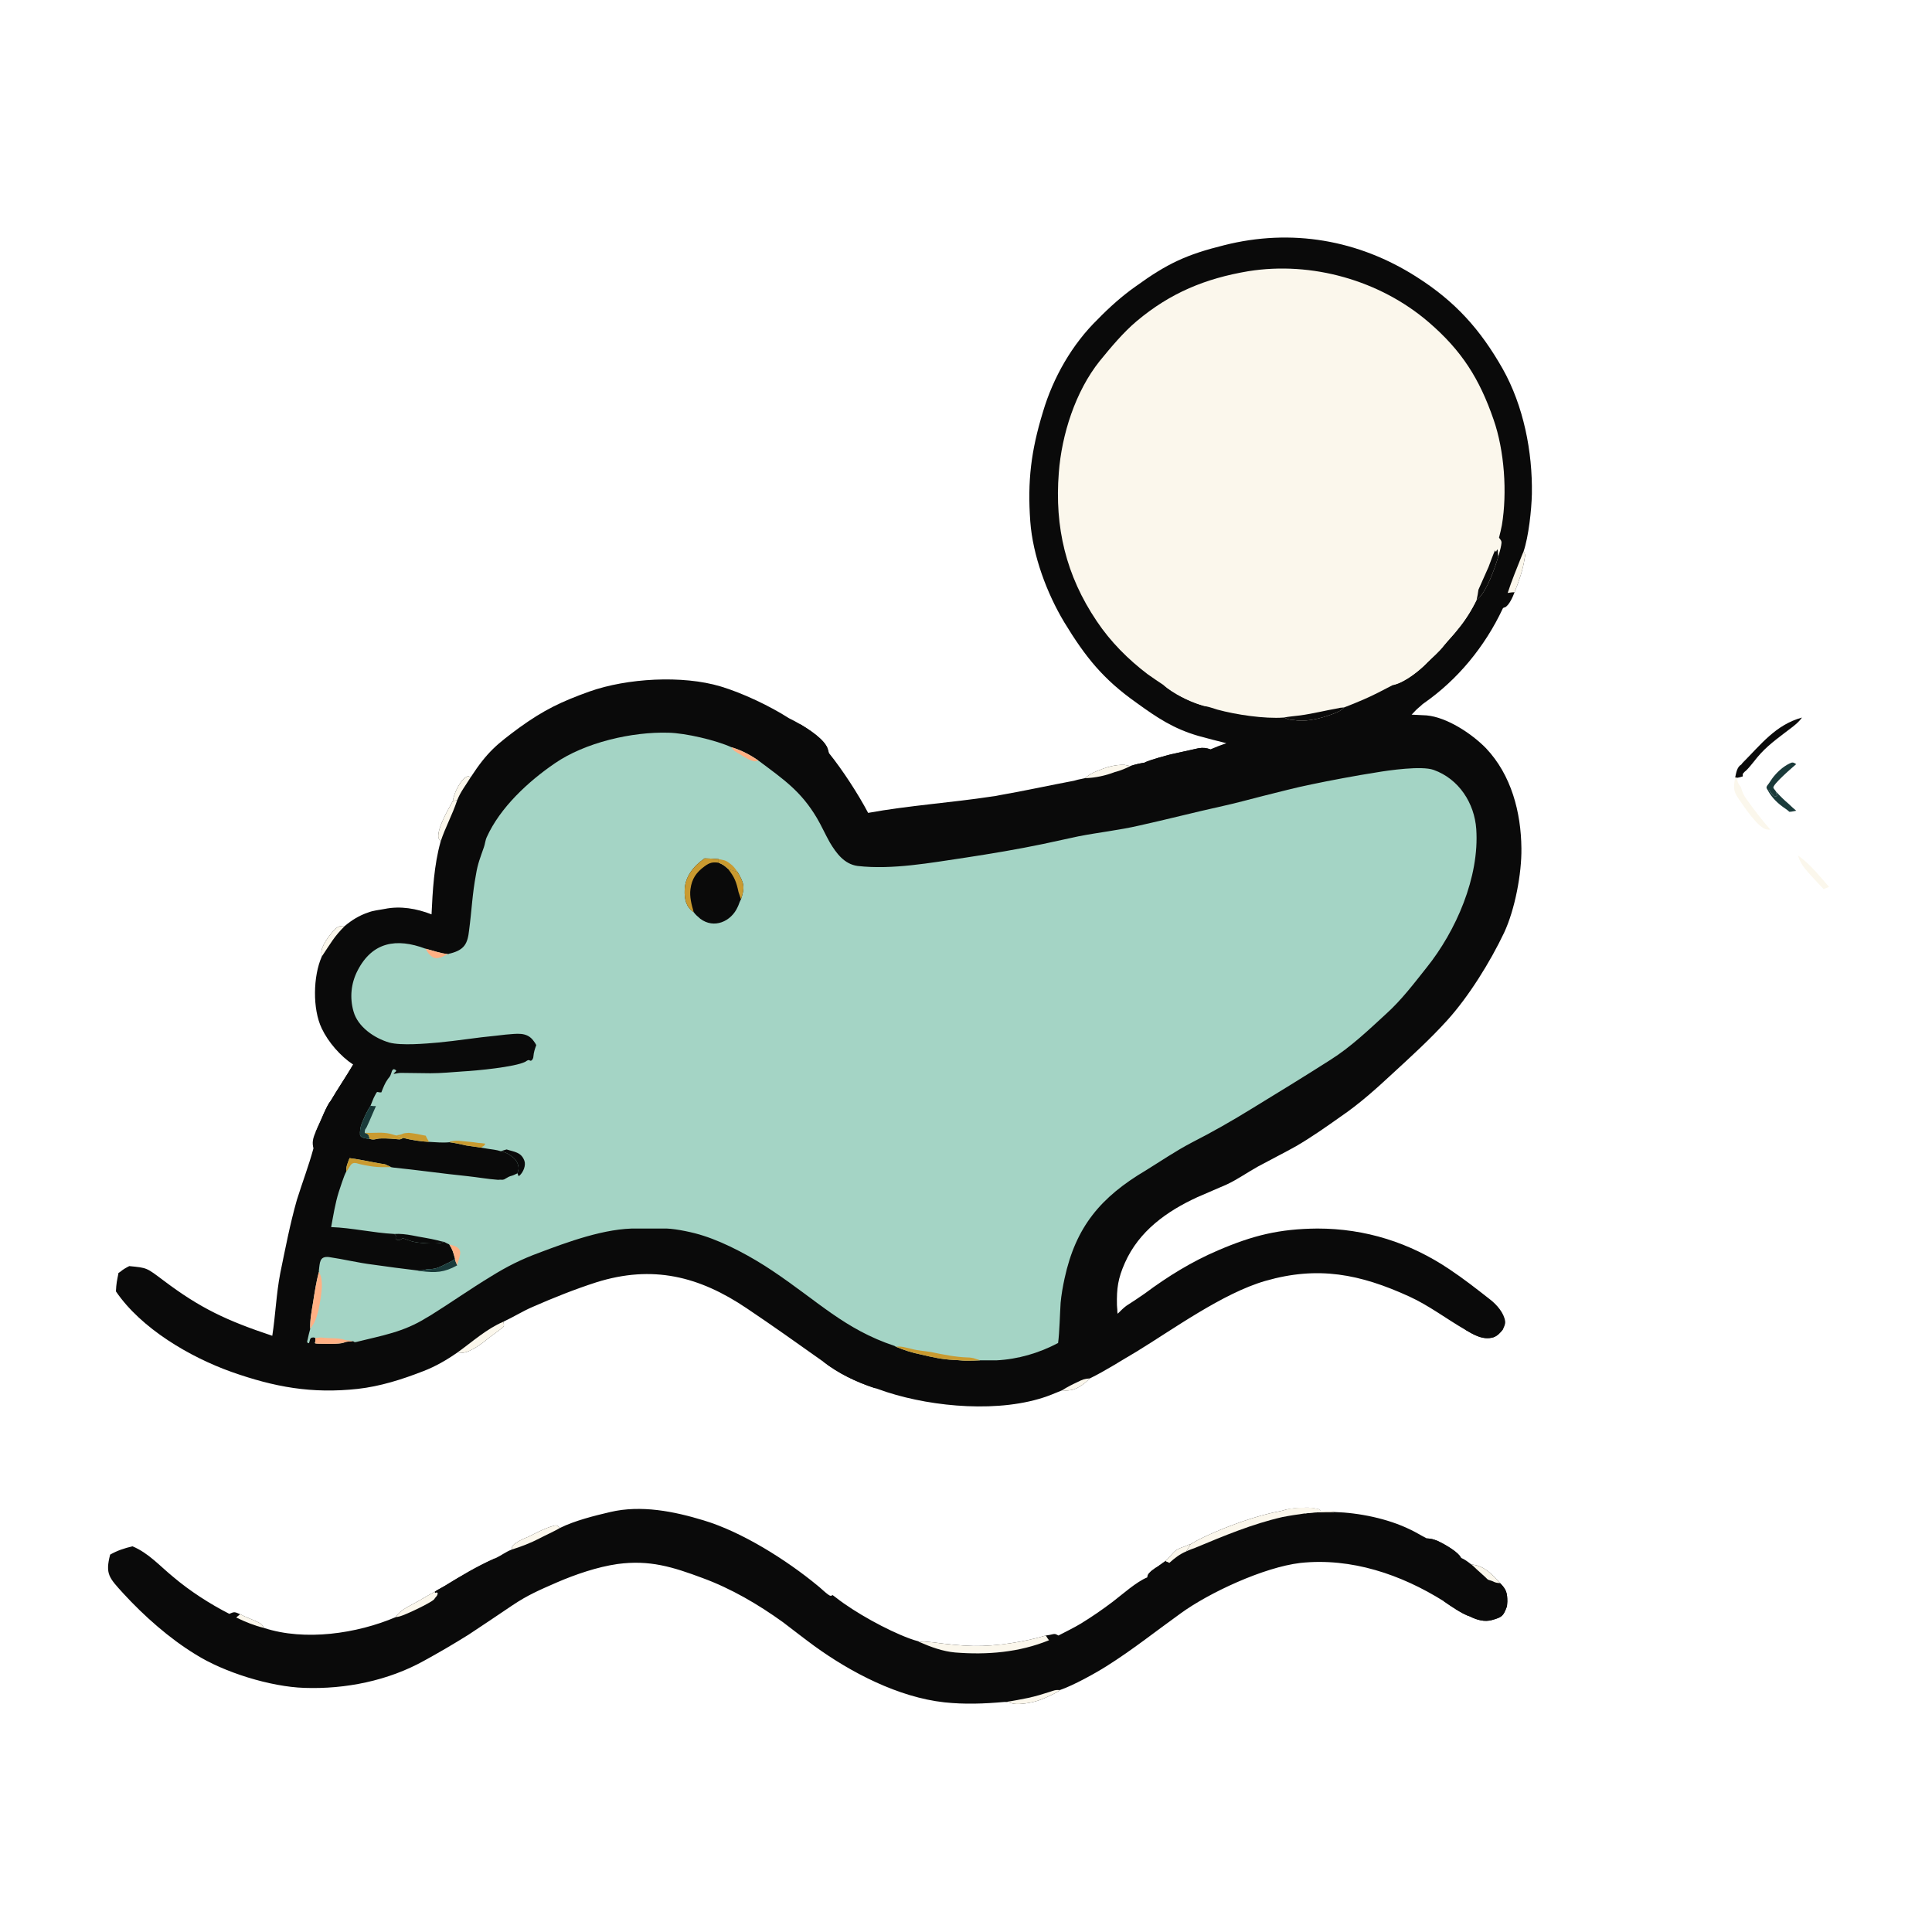
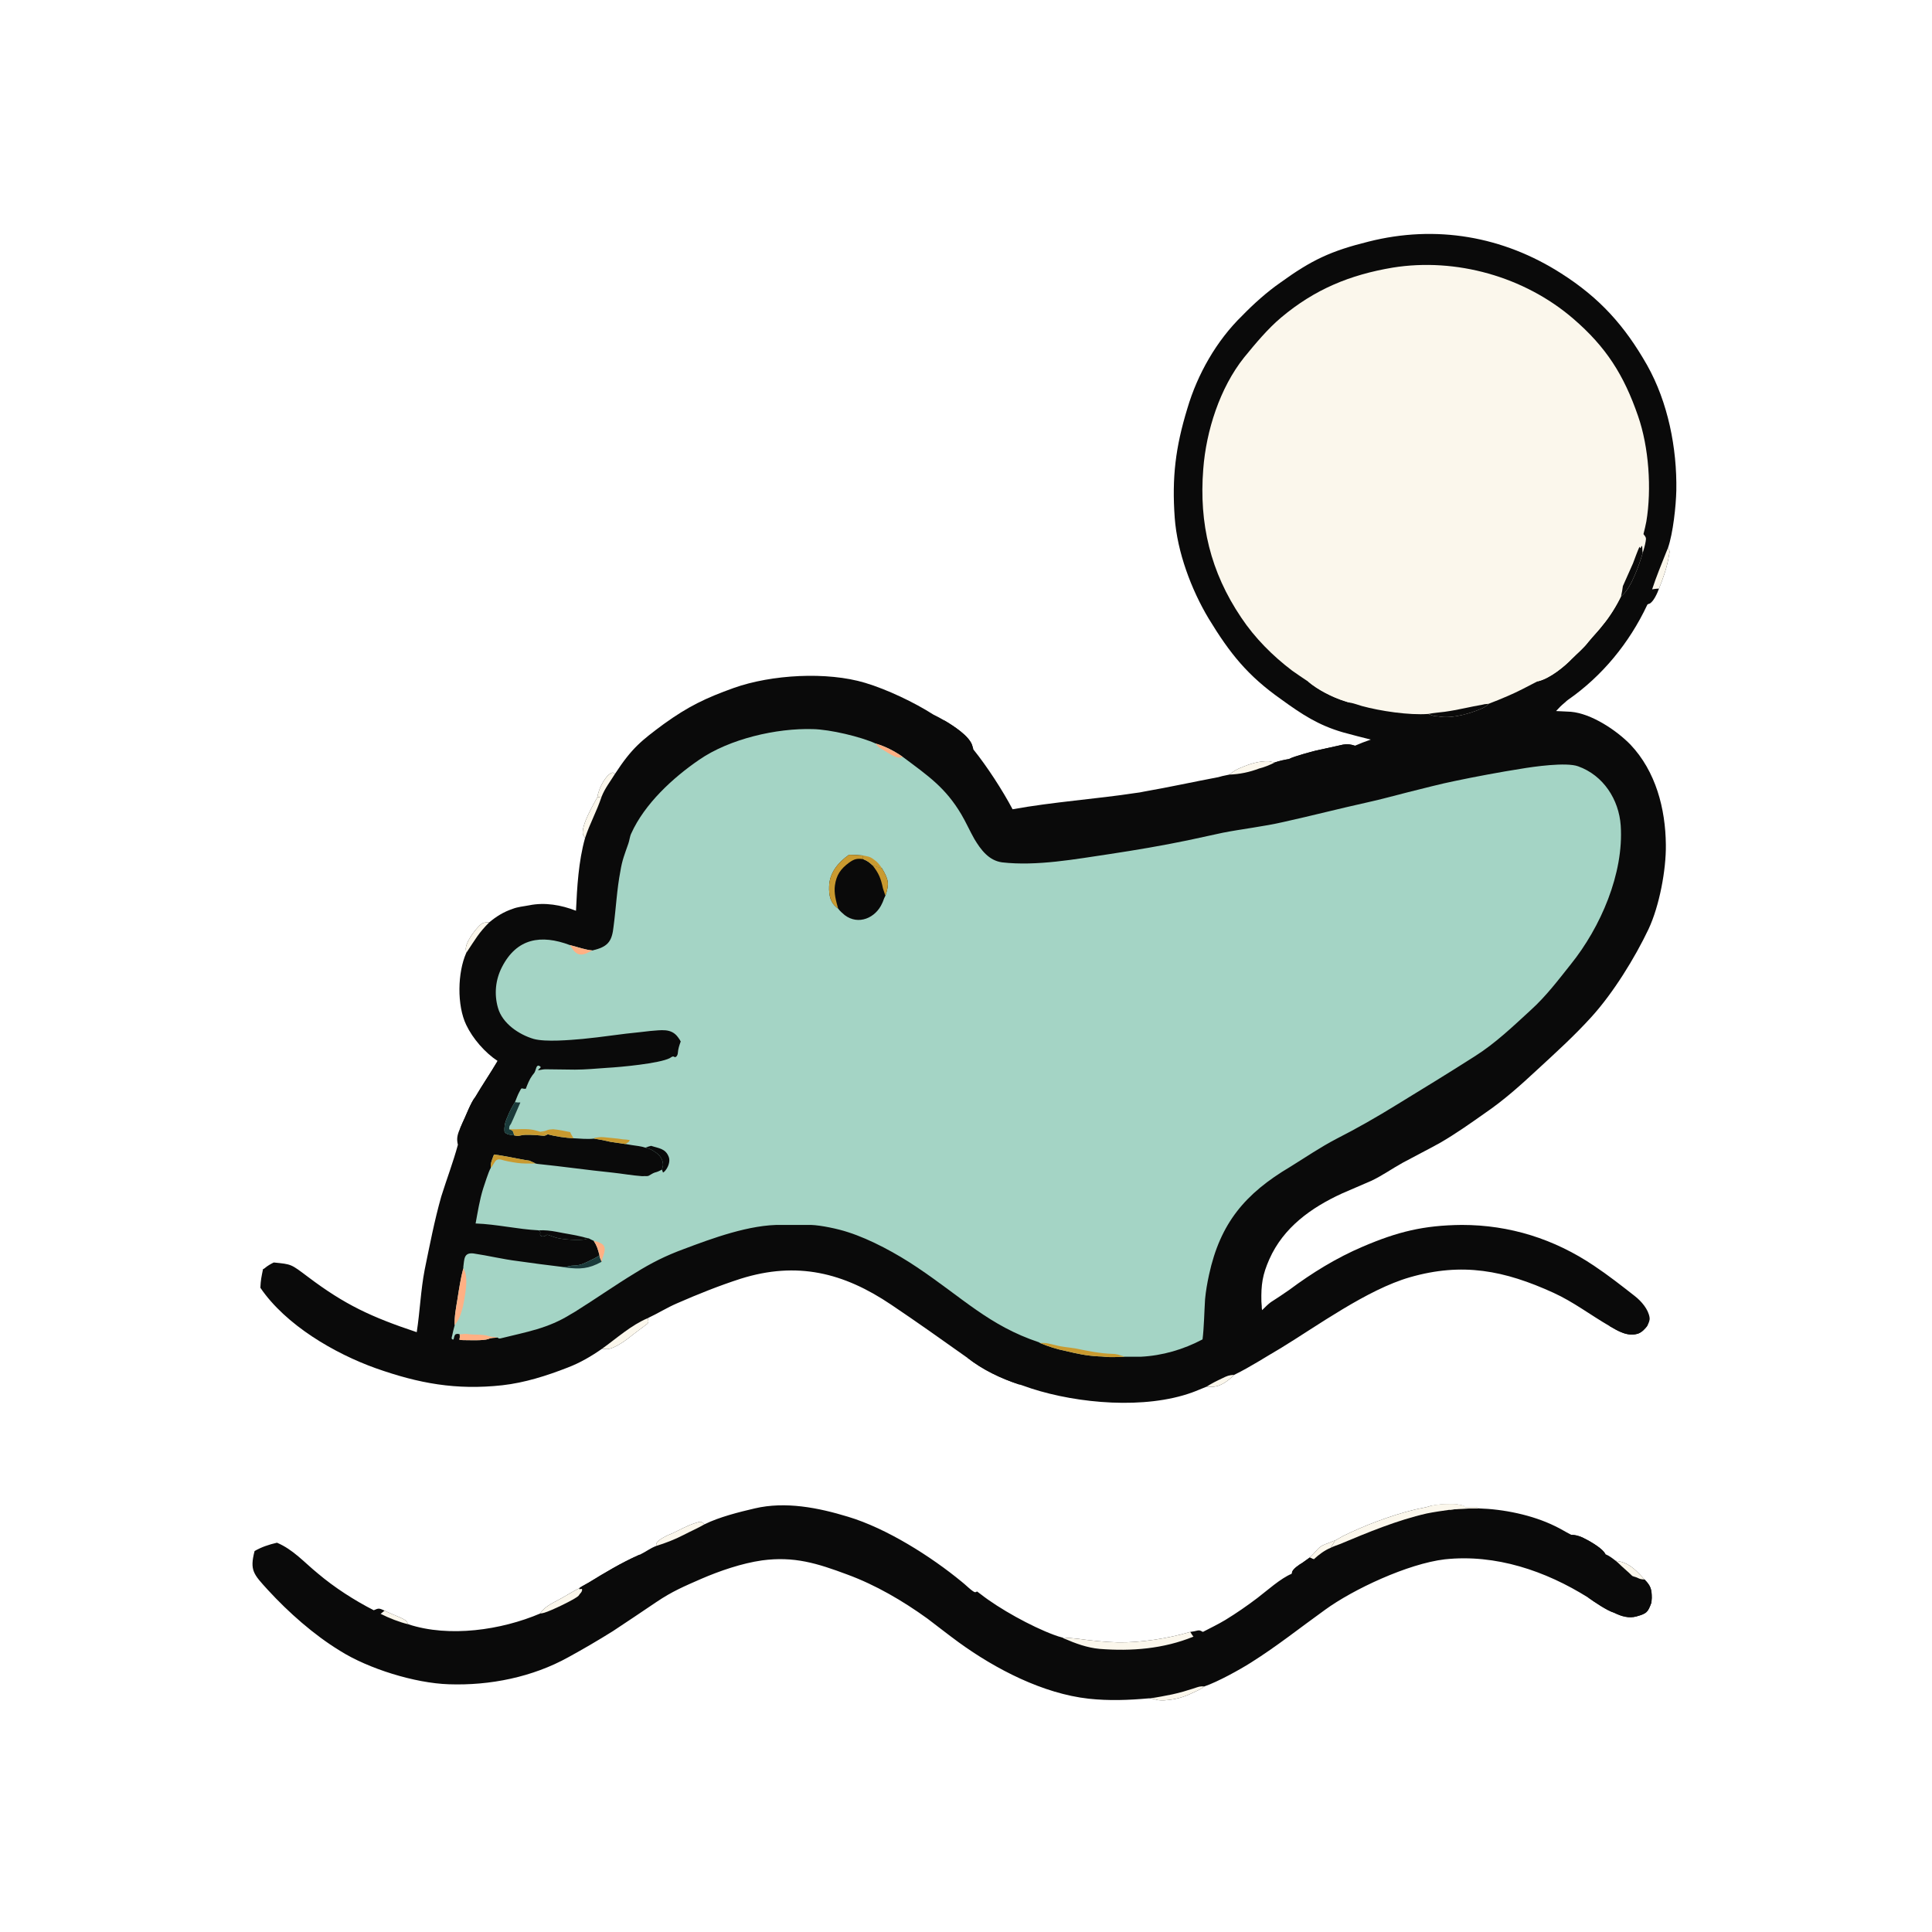
- <svg xmlns="http://www.w3.org/2000/svg" viewBox="5 226 535 535">
-   <path fill="#0a0a0a" d="M487.2 437.7C487.2 437.7 487.5 437.3 487.5 437.3C492.6 432.2 496.7 426.7 504 424.7C503.3 425.7 502.5 426.4 501.5 427.2C498.4 429.6 495.2 431.8 492.6 434.6C491.2 436.1 490 437.9 488.6 439.3C488.2 439.6 487.9 439.9 487.6 440.3C487.6 440.5 487.6 440.7 487.6 441C487 441.2 486.5 441.3 486 441.4C485.8 441.4 485.7 441.3 485.5 441.3C485.8 439.9 486 438.4 487.2 437.7Z" />
-   <path fill="#fbf7ec" d="M485.5 441.3C485.7 441.3 485.8 441.4 486 441.4C486.2 442.8 486.2 442.8 487.1 444C487.5 445.5 487.8 446.1 488.7 447.4C490.8 450.3 492.9 453.1 495.3 455.8C495 455.7 494.7 455.8 494.4 455.7C492 455.6 487.8 449.1 487 448C485 445.2 484.9 444.5 485.5 441.3Z" />
-   <path fill="#fbf7ec" d="M502.9 462.9C504.3 463.9 505.3 464.8 506.5 466C508.3 467.8 509.8 469.7 511.5 471.6C511 471.8 510.5 472 510 472.2C510 472.2 509.7 471.9 509.7 471.9C508.5 470.6 504.5 466.5 503.9 465.2C503.3 464.1 503.2 464 502.9 462.9Z" />
-   <path fill="#1a3a3a" d="M494.5 444.8C494.2 444.3 494 444.1 494.4 443.5C494.9 442.9 495.3 442.2 495.8 441.5C497 439.9 498.7 438.3 500.6 437.4C501.4 437 501.6 437.1 502.4 437.6C501.6 438.3 495.6 443.4 496.1 444.2C496.3 444.6 496.6 444.8 496.8 445.2C496.8 445.9 496.9 445.6 497.1 446.2C497.3 446.6 496.3 446.5 496.2 446.4C496.1 446.3 495.6 445.7 495.4 445.5C495 445 495.1 444.5 494.5 444.8Z" />
-   <path fill="#1a3a3a" d="M494.5 444.8C495.1 444.5 495 445 495.4 445.5C495.6 445.7 496.1 446.3 496.2 446.4C496.3 446.5 497.3 446.6 497.1 446.2C496.9 445.6 496.8 445.9 496.8 445.2C498 446.5 499 447.5 500.3 448.6C501 449.3 501.7 449.9 502.4 450.5C501.8 450.6 501.2 450.8 500.5 450.8C500.2 450.5 499.9 450.3 499.5 450C497.4 448.6 495.7 447 494.5 444.8Z" />
+ <svg xmlns="http://www.w3.org/2000/svg" viewBox="-35 227 535 535">
  <path fill="#0a0a0a" d="M344.6 431.8C342.1 431.2 339.5 430.5 336.9 429.8C330 427.8 325.5 424.8 319.7 420.6C310.5 414.1 305.6 408 299.7 398.3C294.9 390.3 291 379.9 290.3 370.4C289.5 359.2 290.5 350.9 293.8 340.1C296.6 330.6 301.9 321.3 309 314.4C312.1 311.2 315.9 307.8 319.5 305.3C328.2 299 333.5 296.5 344 293.9C362.6 289.2 381.2 292.4 397.3 302.7C408 309.5 414.9 317.2 421.1 328.1C426.9 338.4 429.4 351.1 429.2 362.8C429.1 367.2 428.3 374.6 426.9 378.7C427.4 379.5 427.4 379.7 427.2 380.6C426.7 383.9 425.6 387 424.4 390C424 391.1 422.9 393.7 421.7 394.2C421.5 394.2 421.4 394.3 421.2 394.4C421.2 394.4 421.1 394.6 421.1 394.6C416.2 405 408.7 414.2 399.2 420.8C398.9 421 398.7 421.2 398.5 421.4C397.2 422.5 397 422.7 395.9 423.9C397.3 424 398.7 424 400 424.1C405.7 424.6 412.6 429.2 416.5 433.2C423.5 440.6 426.2 450.9 426.3 460.9C426.4 467.9 424.5 477.9 421.5 484.3C417.7 492.3 411.7 502 405.7 508.6C401 513.8 395.7 518.6 390.6 523.3C386.2 527.4 381.4 531.7 376.4 535.1C372.3 538 368.2 540.9 363.9 543.4C360.5 545.3 356.9 547.1 353.4 549C350.5 550.6 347.7 552.6 344.7 554C342 555.2 339.3 556.3 336.6 557.5C328.1 561.4 320.4 566.9 316.5 575.7C314.6 580 314.2 582.7 314.3 587.4C314.3 587.9 314.4 588.3 314.4 588.7C314.4 589.1 314.4 589.4 314.5 589.8C314.5 589.8 314.7 589.6 314.7 589.6C315.4 588.9 316.1 588.2 316.9 587.6C318.6 586.5 320.3 585.4 322 584.2C328.3 579.5 335.1 575.3 342.4 572.2C352 568.1 359.2 566.3 369.8 566.2C383.1 566.2 395.4 570.1 406.4 577.5C410.3 580.1 414 583 417.7 585.9C419.5 587.3 421.5 589.6 421.8 591.9C421.9 592.7 421.5 593.4 421.2 594.1C420.5 595 419.7 595.9 418.6 596.3C415.7 597.2 413.1 595.6 410.7 594.2C405.5 591.2 400.7 587.5 395.2 585C381.6 578.8 370 576.5 355.4 580.7C343.6 584.1 329.7 594.2 319.7 600.3C315.4 602.8 311.3 605.5 306.8 607.7C305.5 609 304 610.2 302.2 610.8C300.9 611.1 300.3 611.1 299.1 611C297.8 611.5 296.5 612.1 295.1 612.6C282.1 617.3 263.6 615.7 250.6 611.5C249.6 611.2 248.7 610.8 247.7 610.5C247.7 610.5 247.3 610.4 247.3 610.4C242.1 608.7 237.1 606.3 232.9 603C232.9 603 232.6 602.8 232.6 602.8C225.7 597.9 218.8 593 211.8 588.3C198.6 579.4 185.7 576.2 170.1 581.1C164.2 583 158.2 585.4 152.5 587.9C149.7 589.1 147.2 590.7 144.4 592C144.5 592.7 144.8 593.2 144.1 593.7C142.8 594.7 141.4 595.7 140.1 596.7C138.7 597.9 135.2 600.5 133.1 600.6C132.6 600.6 132.2 600.5 131.7 600.5C128.7 602.6 125.6 604.4 122.2 605.7C116.3 608 110.3 609.9 104.1 610.6C91.3 612 81 610.1 69.1 605.9C57.6 601.8 44.1 593.9 37.1 583.6C37.2 581.4 37.4 580.6 37.8 578.6C37.7 578.6 37.7 578.6 37.7 578.6C37.9 578.4 38.2 578.3 38.4 578.1C39.1 577.5 40 577 40.8 576.6C45.8 577.1 45.5 577 50.3 580.6C60.5 588.3 67.8 591.7 80.4 595.9C81.3 590.1 81.5 584.3 82.6 578.6C84 571.8 85.3 565 87.2 558.3C88.7 553.5 90.5 548.8 91.8 544C91.4 542.4 91.6 541.3 92.4 539.5C92.6 539 92.8 538.6 93 538.1C93.9 536.3 95.4 532.2 96.6 530.8C98.6 527.4 100.8 524.2 102.8 520.8C99.3 518.5 95.9 514.6 94.1 510.8C91.5 505.4 91.7 496.3 94.1 490.9C94.1 490.6 94 490.3 94 490C93.8 488.1 96.2 485 97.4 483.7C98.5 482.5 99 482.4 100.5 482.4C102.4 480.8 104.5 479.5 106.9 478.7C108.4 478.1 110 478 111.5 477.7C115.9 476.8 120.4 477.6 124.5 479.2C124.8 472.7 125.2 465.5 127 459.1C127 459 126.9 458.9 126.9 458.8C126.7 458.5 126.5 458.3 126.4 458C126 455.4 129.2 450 130.4 447.8C130.5 447.1 130.7 446.5 130.9 445.9C131.4 444.4 132.8 441.8 134.2 441.1C134.7 440.8 134.9 441 135.3 441.3C140 434.1 142.6 432.1 148.8 427.5C155.6 422.6 160.4 420.3 168.2 417.5C178.6 413.8 194 412.9 204.6 416.1C210.6 417.9 218.2 421.5 223.5 424.9C224.5 425.4 225.5 425.9 226.5 426.5C228.7 427.8 233.7 430.9 234.3 433.7C234.4 433.9 234.4 434.2 234.5 434.4C234.5 434.4 234.6 434.6 234.6 434.6C238.3 439.2 242.6 445.8 245.4 451.1C256.3 449.1 269 448.2 279.4 446.6C280.2 446.5 281 446.4 281.8 446.2C288.7 445 295.5 443.5 302.4 442.2C302.4 442.2 303.5 441.9 303.5 441.9C304.1 441.8 304.8 441.6 305.4 441.5C306.5 440.6 307.5 440 308.8 439.5C311.2 438.5 313.7 437.7 316.4 437.8C317 437.9 317.5 438.1 318.1 438.1C319.3 437.7 320.6 437.4 321.9 437.2C323.4 436.4 328.1 435.2 329.2 434.9C330.5 434.6 335.6 433.5 336.9 433.2C338.1 433 339 433.1 340.2 433.5C341.6 432.9 343.1 432.3 344.6 431.8Z" />
  <path fill="#0a0a0a" d="M321.9 437.2C323.4 436.4 328.1 435.2 329.2 434.9C330.5 434.6 335.6 433.5 336.9 433.2C338.1 433 339 433.1 340.2 433.5C338.4 434.4 336.6 435.2 334.7 435.7C331.1 436.8 327.5 437.7 323.9 438.7C322.9 439 314.4 441.4 314 440.7C313.8 440.4 313.8 440 313.7 439.8C315.3 439.4 316.7 438.8 318.1 438.1C319.3 437.7 320.6 437.4 321.9 437.2Z" />
  <path fill="#fbf7ec" d="M131.7 600.5C135.9 597.5 139.7 594 144.4 592C144.5 592.7 144.8 593.2 144.1 593.7C142.8 594.7 141.4 595.7 140.1 596.7C138.7 597.9 135.2 600.5 133.1 600.6C132.6 600.6 132.2 600.5 131.7 600.5Z" />
  <path fill="#0a0a0a" d="M232.9 603C234 602.5 233.9 602.4 235.2 602.9C237.4 603.8 239.4 605.2 241.5 606.2C242.3 606.6 246.5 608.7 246.9 609.5C247.1 609.8 247.2 610.1 247.3 610.4C242.1 608.7 237.1 606.3 232.9 603Z" />
  <path fill="#0a0a0a" d="M102.8 520.8C103.2 520.9 104.4 521.2 104.2 521.8C104 522.6 103.4 523.4 103 524C101.6 526 100.1 528 98.9 530.1C98.4 530.9 97.9 531.7 97.4 532.4C97.1 531.9 96.8 531.4 96.6 530.8C98.6 527.4 100.8 524.2 102.8 520.8Z" />
  <path fill="#fbf7ec" d="M305.4 441.5C306.5 440.6 307.5 440 308.8 439.5C311.2 438.5 313.7 437.7 316.4 437.8C317 437.9 317.5 438.1 318.1 438.1C316.7 438.8 315.3 439.4 313.7 439.8C311.1 440.8 308.3 441.4 305.4 441.5Z" />
  <path fill="#fbf7ec" d="M422.5 390.2C423.6 386.8 425.1 383.2 426.4 379.9C426.4 379.9 426.9 378.7 426.9 378.7C427.4 379.5 427.4 379.7 427.2 380.6C426.7 383.9 425.6 387 424.4 390C423.7 390 423.1 390.1 422.5 390.2Z" />
  <path fill="#fbf7ec" d="M130.4 447.8C130.8 447.7 131.2 447.7 131.6 447.6C130.2 451.8 128.3 455.1 127 459.1C127 459 126.9 458.9 126.9 458.8C126.7 458.5 126.5 458.3 126.4 458C126 455.4 129.2 450 130.4 447.8Z" />
  <path fill="#0a0a0a" d="M226.5 426.5C228.7 427.8 233.7 430.9 234.3 433.7C234.4 433.9 234.4 434.2 234.5 434.4C233.3 433.6 232.1 432.7 231 431.9C229.8 431 228.2 429.8 227.2 428.8C227 427.9 226.8 427.4 226.5 426.5Z" />
  <path fill="#0a0a0a" d="M96.6 530.8C96.8 531.4 97.1 531.9 97.4 532.4C96.1 534.6 95.3 537 94.2 539.3C94 539.7 93.8 540.2 93.5 540.7C93 539.8 93 540.2 92.4 539.5C92.6 539 92.8 538.6 93 538.1C93.9 536.3 95.4 532.2 96.6 530.8Z" />
  <path fill="#0a0a0a" d="M410.7 594.2C411.8 593.8 411.9 593.8 413.1 594.1C418.3 595.7 416.1 594.7 421.2 594.1C420.5 595 419.7 595.9 418.6 596.3C415.7 597.2 413.1 595.6 410.7 594.2Z" />
  <path fill="#fbf7ec" d="M94.1 490.9C94.1 490.6 94 490.3 94 490C93.8 488.1 96.2 485 97.4 483.7C98.5 482.5 99 482.4 100.5 482.4C97.5 485.4 96.7 487 94.1 490.9Z" />
  <path fill="#fbf7ec" d="M130.4 447.8C130.5 447.1 130.7 446.5 130.9 445.9C131.4 444.4 132.8 441.8 134.2 441.1C134.7 440.8 134.9 441 135.3 441.3C134 443.4 132.5 445.3 131.6 447.6C131.2 447.7 130.8 447.7 130.4 447.8Z" />
  <path fill="#fbf7ec" d="M299.1 611C300.5 610.1 301.9 609.4 303.4 608.7C304.8 608 305.3 607.8 306.8 607.7C305.5 609 304 610.2 302.2 610.8C300.9 611.1 300.3 611.1 299.1 611Z" />
  <path fill="#a4d4c5" d="M129.1 490.2C129.4 490.1 129.6 490 129.8 490C133.6 489 134.5 487.3 134.9 483.6C135.6 478.4 135.8 473.4 136.8 468.2C137.3 465.1 138 463.5 139 460.6C139.3 459.8 139.4 458.6 139.8 457.8C143.5 449.6 151.3 442.4 158.6 437.4C167 431.6 180 428.6 190.1 428.9C194.9 429 203.3 431 207.5 432.9C210.2 433.7 212.7 435 215 436.6C222.1 441.9 226.8 445.1 231.2 452.5C232.5 454.7 233.5 457 234.8 459.3C236.6 462.3 238.8 465.3 242.5 465.8C252.1 466.9 262.8 464.9 272.3 463.5C279.5 462.4 286.7 461.2 293.9 459.7C297.1 459 300.3 458.3 303.6 457.6C309.2 456.5 314.9 455.9 320.5 454.6C328.2 452.9 335.9 450.9 343.6 449.2C347.3 448.4 351.2 447.3 354.8 446.4C359.3 445.3 363.7 444.1 368.2 443.2C372.9 442.2 380.9 440.7 386.1 439.9C389.6 439.3 398.7 438 402 439.2C409 441.7 413.3 448.4 413.8 455.6C414.7 468.9 408.2 483.8 400 494C396.5 498.4 393.1 502.9 388.9 506.7C384 511.2 379.1 515.9 373.4 519.5C366.2 524.1 359 528.5 351.8 532.9C346.3 536.3 340.7 539.5 335 542.4C330.6 544.7 326.5 547.5 322.3 550.1C309.8 557.5 302.9 565.7 299.8 580C299.3 582.3 298.9 584.6 298.7 586.8C298.5 589.9 298.4 594.9 298 597.9C292.7 600.7 286.9 602.4 280.9 602.7C279.6 602.7 278.2 602.7 276.8 602.7C276.8 602.7 276.4 602.7 276.4 602.7C275.1 602.8 273.8 602.8 272.4 602.8C271.4 602.8 270.3 602.6 269.2 602.6C265.7 602.4 263.5 601.9 260.1 601.1C257.6 600.6 255.4 599.9 253 598.9C252.9 598.8 252.8 598.8 252.7 598.7C238.9 594.1 231.6 586.4 218.9 577.9C213.4 574.2 206.1 570.2 199.8 568.2C197.1 567.3 192.4 566.3 189.6 566.2C186.9 566.2 184.2 566.2 181.5 566.2C172.7 566 162 570 154.3 572.9C149.4 574.7 145.4 576.7 140.9 579.5C135.3 582.9 129.9 586.7 124.3 590.2C124.3 590.2 123.1 590.9 123.1 590.9C116.7 594.9 110.9 595.8 103.7 597.6C103.3 597.7 103.1 597.7 102.8 597.4C101.8 597.5 101.1 597.4 100.2 597.8C98.8 598.3 94.7 598.1 93.3 598.1C93.3 598.1 92.2 598.1 92.2 597.9C92.4 597.3 92.3 597.1 92.3 596.5C92 596.4 91.8 596.3 91.5 596.4C90.5 596.4 90.9 598.3 90.3 597.9C89.9 597.7 90.1 597.3 90.2 596.9C90.4 596 90.6 595 90.9 594C90.8 591.5 91.3 589.1 91.7 586.6C92.1 584 92.6 580.8 93.3 578.2C93.3 578.2 93.3 577.8 93.3 577.8C93.6 575.7 93.4 573.8 96.1 574.1C100.2 574.7 104.2 575.7 108.3 576.2C112.4 576.8 116.4 577.3 120.5 577.8C120.8 577.8 121.1 577.8 121.4 577.8C122.1 577.8 122.6 577.6 123.2 577.5C125.2 577.4 125.9 577.3 127.7 576.4C128.8 575.8 130 575.4 131 574.6C130.5 572.7 130.3 572 129.4 570.6C128.9 570.4 128.4 570.1 128 569.9C127.7 570 127.3 570.1 127 570.2C125.5 570.5 120.8 570.3 118.9 569.7C118.2 569.5 117.5 569.2 116.9 569C116.6 568.9 116.4 568.9 116.2 569.1C115.8 569.4 114.9 569.6 114.6 569C114.4 568.3 115 568.4 114.2 567.7C108.3 567.4 102.5 566 96.7 565.8C97.3 562.6 97.8 559.3 98.8 556.1C99.2 555 100.2 551.6 100.9 550.4C100.9 549.4 100.9 549.2 101.2 548.3C101.4 547.7 101.6 547.2 101.8 546.7C104.9 547.1 107.4 547.7 110.3 548.2C110.7 548.3 111.2 548.3 111.6 548.4C112.2 548.7 112.8 548.9 113.3 549.2C113.5 549.2 113.7 549.3 113.8 549.3C120.7 550 127.6 551 134.5 551.7C137.3 552 140 552.5 142.8 552.7C142.8 552.7 143.1 552.7 143.1 552.7C143.6 552.6 144.1 552.8 144.6 552.6C145.2 552.3 145.7 551.9 146.3 551.7C147.1 551.5 147.5 551.3 148.3 550.9C148.4 550.4 148.6 550 148.6 549.6C148.6 547.6 147.2 546.4 145.6 545.5C144.9 545.1 144.5 545 143.7 544.8C142.5 544.4 141.3 544.3 140 544.1C139.4 544 138.8 543.9 138.2 543.8C136.9 543.6 135.5 543.4 134.1 543.2C132.9 542.9 130.9 542.5 129.5 542.3C127.6 542.5 125.7 542.3 123.8 542.2C121.7 542.1 118.8 541.7 116.7 541.1C115.6 541.7 115.7 541.5 114.3 541.4C113.2 541.3 110.3 541.1 109.3 541.4C108.4 541.6 108.3 541.6 107.4 541.4C106.7 541.3 104.9 541.2 104.7 540.3C104.6 539.4 104.8 537.9 105.2 537.1C105.3 536.8 105.4 536.5 105.6 536.1C106.1 534.8 106.8 533.5 107.6 532.2C108 531.3 108.3 530.3 108.8 529.4C109.6 527.8 109.3 528.6 110.6 528.5C111.1 527.2 111.6 525.9 112.4 524.8C113.2 523.8 113 524.1 113.4 523C113.5 522.6 113.7 522 114.2 522.1C114.9 522.4 114.8 522.6 114.4 522.9C113.8 523.4 114 523.4 114.5 523.3C115.1 523.2 115.5 523.1 116.1 523.1C118.8 523.1 121.5 523.2 124.2 523.2C127.2 523.2 130.1 522.9 133.1 522.7C136.8 522.5 147.6 521.5 150.5 520C150.8 519.8 151.3 519.4 151.6 519.6C152.2 520.1 152.7 519.1 152.7 518.6C152.8 517.4 153.1 516.5 153.5 515.4C153.3 515 153.1 514.7 152.8 514.3C150.9 511.6 148 512.3 145 512.5C144.1 512.6 143.3 512.7 142.4 512.8C137 513.3 131.7 514.2 126.3 514.7C122.9 515 116.1 515.6 112.8 514.7C108.7 513.5 104.1 510.4 102.9 506.1C101.8 502.3 102.2 498.3 104 494.8C108.1 486.8 114.8 485.7 122.8 488.7C125.2 489.3 126.9 490 129.1 490.2Z" />
  <path fill="#ffb084" d="M93.3 578.2C93.9 579.3 94 579.8 94.1 581.1C94.3 583 93.6 586.9 93.2 588.8C92.5 591.4 92.2 592.2 90.9 594C90.8 591.5 91.3 589.1 91.7 586.6C92.1 584 92.6 580.8 93.3 578.2Z" />
  <path fill="#c99a30" d="M253 598.9C254.9 598.8 255.5 599.1 257.3 599.5C259.1 600 261 600.1 262.8 600.4C266.2 601.1 269.6 601.8 273 601.9C273.6 601.9 274.1 602 274.6 602.1C275 602.2 275.4 602.4 275.9 602.5C275.9 602.5 276.4 602.7 276.4 602.7C275.1 602.8 273.8 602.8 272.4 602.8C271.4 602.8 270.3 602.6 269.2 602.6C265.7 602.4 263.5 601.9 260.1 601.1C257.6 600.6 255.4 599.9 253 598.9Z" />
  <path fill="#0a0a0a" d="M114.2 567.7C115.8 567.6 117.5 567.8 119.1 568.1C121.5 568.6 123.9 568.9 126.3 569.5C126.9 569.7 127.4 569.8 128 569.9C127.7 570 127.3 570.1 127 570.2C125.5 570.5 120.8 570.3 118.9 569.7C118.2 569.5 117.5 569.2 116.9 569C116.6 568.9 116.4 568.9 116.2 569.1C115.8 569.4 114.9 569.6 114.6 569C114.4 568.3 115 568.4 114.2 567.7Z" />
  <path fill="#1a3a3a" d="M107.6 532.2C108.1 532.3 108.6 532.3 109.1 532.3C108.2 534.3 107.4 536.3 106.5 538.2C106.4 538.4 106.2 538.6 106.1 538.8C106 539.1 106 539.4 106 539.7C107.2 540.1 107 540.2 107.4 541.4C106.7 541.3 104.9 541.2 104.7 540.3C104.6 539.4 104.8 537.9 105.2 537.1C105.3 536.8 105.4 536.5 105.6 536.1C106.1 534.8 106.8 533.5 107.6 532.2Z" />
  <path fill="#0a0a0a" d="M145.3 544.3C147.4 545 149.3 545 150.2 547.4C150.7 548.7 149.9 550.6 148.9 551.5C148.9 551.5 148.6 551.7 148.6 551.7C148.5 551.4 148.4 551.2 148.3 550.9C148.4 550.4 148.6 550 148.6 549.6C148.6 547.6 147.2 546.4 145.6 545.5C144.9 545.1 144.5 545 143.7 544.8C144.3 544.6 144.8 544.4 145.3 544.3Z" />
  <path fill="#c99a30" d="M101.8 546.7C104.9 547.1 107.4 547.7 110.3 548.2C110.7 548.3 111.2 548.3 111.6 548.4C112.2 548.7 112.8 548.9 113.3 549.2C112.5 549.2 111.6 549.2 110.8 549.2C110.8 549.2 110.6 549.2 110.6 549.2C108.9 549.2 107.3 548.9 105.7 548.6C105.1 548.5 104.4 548.3 103.7 548.1C102.2 547.8 102.1 548.8 101.3 549.9C101.2 550.1 101.1 550.2 100.9 550.4C100.9 549.4 100.9 549.2 101.2 548.3C101.4 547.7 101.6 547.2 101.8 546.7Z" />
  <path fill="#c99a30" d="M106 539.7C106.1 539.7 106.2 539.7 106.3 539.7C108.2 539.8 110.2 539.5 112.2 539.8C113 539.9 113.8 540.2 114.6 540.4C115.3 540.6 116 540.8 116.7 541.1C115.6 541.7 115.7 541.5 114.3 541.4C113.2 541.3 110.3 541.1 109.3 541.4C108.4 541.6 108.3 541.6 107.4 541.4C107 540.2 107.2 540.1 106 539.7Z" />
  <path fill="#ffb084" d="M92.3 596.5C93 596.5 93.6 596.3 94.3 596.4C96.4 596.7 98.5 596.4 100.4 597C101.2 597.3 101.5 597.1 102.3 597.3C102.3 597.3 102.8 597.4 102.8 597.4C101.8 597.5 101.1 597.4 100.2 597.8C98.8 598.3 94.7 598.1 93.3 598.1C93.3 598.1 92.2 598.1 92.2 597.9C92.4 597.3 92.3 597.1 92.3 596.5Z" />
  <path fill="#1a3a3a" d="M131 574.6C131 575.2 131.4 575.8 131.6 576.4C128 578.4 125.6 578.5 121.6 578C121.2 578 120.8 577.9 120.5 577.8C120.8 577.8 121.1 577.8 121.4 577.8C122.1 577.8 122.6 577.6 123.2 577.5C125.2 577.4 125.9 577.3 127.7 576.4C128.8 575.8 130 575.4 131 574.6Z" />
  <path fill="#c99a30" d="M118.2 539.7C119.4 539.8 121.6 540.2 122.9 540.5C123.1 541.1 123.5 541.6 123.8 542.2C121.7 542.1 118.8 541.7 116.7 541.1C116 540.8 115.3 540.6 114.6 540.4C115.1 540.3 115.7 540.3 116.2 540.1C117 539.7 117.3 539.8 118.2 539.7Z" />
  <path fill="#c99a30" d="M129.6 542.1C130.5 542 131.1 541.8 132.1 541.9C133.7 542.1 135.8 542.2 137.5 542.5C138.1 542.5 138.7 542.6 139.4 542.7C138.9 543.6 139.1 543.1 138.2 543.8C136.9 543.6 135.5 543.4 134.1 543.2C132.9 542.9 130.9 542.5 129.5 542.3C129.5 542.2 129.6 542.2 129.6 542.1Z" />
  <path fill="#ffb084" d="M207.5 432.9C210.2 433.7 212.7 435 215 436.6C214.7 436.7 214.4 436.8 214.1 436.8C213 436.9 210.6 435.3 209.8 434.8C208.6 434.1 208.2 434 207.5 432.9Z" />
  <path fill="#ffb084" d="M129.4 570.6C132.9 571.4 132.9 572.5 131.8 575.5C131.7 575.9 131.7 576.1 131.6 576.4C131.4 575.8 131 575.2 131 574.6C130.5 572.7 130.3 572 129.4 570.6Z" />
  <path fill="#ffb084" d="M122.8 488.7C125.2 489.3 126.9 490 129.1 490.2C128.6 490.4 128.3 490.5 127.8 490.8C127.2 491.1 126.4 491.4 125.7 491.3C124.4 491.3 123.4 489.7 122.8 488.7Z" />
  <path fill="#0a0a0a" d="M200.1 463.7C201.4 463.7 202.7 463.8 204 463.9C204 464.2 204 464.6 204 464.9C205.2 465.4 205.6 465.7 206.6 466.6C207.3 466.8 208.1 467.1 208.8 467.3C208.8 467.3 209.2 467.4 209.2 467.4C211.1 470.6 211.3 471.7 210.2 475C210.2 475 210 475.4 210 475.4C209.7 476 209.6 476.5 209.3 477.1C207.5 481.2 202.7 483.3 198.9 480.4C198.2 479.8 197.6 479.3 197.1 478.6C194.9 477.1 194.5 474.9 194.6 472.4C194.7 468.7 197.1 465.8 200.1 463.7Z" />
  <path fill="#c99a30" d="M200.1 463.7C201.4 463.7 202.7 463.8 204 463.9C204 464.2 204 464.6 204 464.9C202.4 464.7 201.6 464.8 200.1 465.9C197.8 467.6 196.6 469.3 196.2 472.2C195.9 474.3 196.5 476.5 197.1 478.6C194.9 477.1 194.5 474.9 194.6 472.4C194.7 468.7 197.1 465.8 200.1 463.7Z" />
  <path fill="#c99a30" d="M206.6 466.6C207.3 466.8 208.1 467.1 208.8 467.3C208.8 467.3 209.2 467.4 209.2 467.4C211.1 470.6 211.3 471.7 210.2 475C210.2 475 210.1 474.8 210.1 474.8C209.9 474.2 209.7 473.6 209.5 473C208.9 470.2 208.4 468.9 206.6 466.6Z" />
  <path fill="#c99a30" d="M204 463.9C205.4 464.2 205.8 464.1 207.1 465.1C208 465.7 208.6 466.5 209.2 467.4C209.2 467.4 208.8 467.3 208.8 467.3C208.1 467.1 207.3 466.8 206.6 466.6C205.6 465.7 205.2 465.4 204 464.9C204 464.6 204 464.2 204 463.9Z" />
  <path fill="#fbf7ec" d="M327.2 415.7C325.7 414.7 324.2 413.7 322.8 412.7C317.4 408.6 312.5 403.7 308.7 398C300.2 385.4 297 372 298.2 356.9C299 346.3 302.8 334.4 309.5 326C312.6 322.2 316.1 318 319.8 314.9C329.1 307.1 338.8 303.1 350.7 301.1C368.2 298.3 387.1 303.6 400.6 315.2C409.8 323.1 414.7 330.9 418.6 342.2C421.6 350.8 422.4 362.4 420.9 371.4C420.7 372.5 420.4 373.7 420.1 374.9C420.8 375.8 420.9 375.9 420.7 377C420.5 378.1 420.2 379.1 419.9 380.1C419 383.2 416.8 389.5 414.4 391.7C414.2 391.9 414.1 392 413.9 392.1C412.6 394.8 410.8 397.7 408.9 400C407.6 401.7 406.1 403.2 404.8 404.8C403.5 406.5 401.8 407.9 400.3 409.4C398.1 411.7 394.2 414.8 391.1 415.6C391.1 415.6 390.7 415.7 390.7 415.7C388 417.1 385.4 418.5 382.6 419.7C380.8 420.5 379 421.2 377.2 421.9C376.4 422.7 376.2 422.8 375.1 423.3C372 424.6 367.5 425.9 364.1 425.5C363.5 425.4 362.9 425.3 362.3 425.3C361.7 425.2 361.1 424.9 360.5 424.7C355.2 425.1 347.2 423.9 342.1 422.5C341.1 422.2 340 421.8 339 421.6C338.4 421.5 337.8 421.3 337.2 421.1C334.1 420.1 330 418.1 327.2 415.7Z" />
  <path fill="#fbf7ec" d="M403.2 404.7C405.1 401.7 407.6 399.2 409.5 396.3C410.7 394.6 411.7 392.9 412.8 391.2C413.3 390.5 413.8 389.9 414.4 389.3C414.3 390.2 414.1 391.2 413.9 392.1C412.6 394.8 410.8 397.7 408.9 400C407.6 401.7 406.1 403.2 404.8 404.8C404.3 404.8 403.7 404.7 403.2 404.7Z" />
  <path fill="#0a0a0a" d="M414.4 389.3C415.3 387.2 416.3 385.1 417.2 383C417.5 382.2 418.6 379.2 419 378.4C419.4 379.2 419.3 378.5 419.6 378.2C419.8 378 419.8 379 419.8 379.1C419.8 379.4 419.8 379.7 419.9 380.1C419 383.2 416.8 389.5 414.4 391.7C414.2 391.9 414.1 392 413.9 392.1C414.1 391.2 414.3 390.2 414.4 389.3Z" />
  <path fill="#0a0a0a" d="M360.5 424.7C362 424.4 363.6 424.3 365.1 424.1C368.7 423.6 372.2 422.7 375.7 422.1C375.7 422.1 376.1 422 376.1 422C376.5 422 376.8 421.9 377.2 421.9C376.4 422.7 376.2 422.8 375.1 423.3C372 424.6 367.5 425.9 364.1 425.5C363.5 425.4 362.9 425.3 362.3 425.3C361.7 425.2 361.1 424.9 360.5 424.7Z" />
  <path fill="#fbf7ec" d="M398.1 409.4C398.8 409.4 399.5 409.4 400.3 409.4C398.1 411.7 394.2 414.8 391.1 415.6C391.1 415.6 390.7 415.7 390.7 415.7C392.3 413 395.6 411.1 398.1 409.4Z" />
  <path fill="#fbf7ec" d="M327.2 415.7C328.2 415.1 327.9 415.1 329.2 415.8C331.4 416.9 333.7 418.1 335.8 419.4C337.5 420.3 337.8 420.4 339 421.6C338.4 421.5 337.8 421.3 337.2 421.1C334.1 420.1 330 418.1 327.2 415.7Z" />
  <path fill="#fbf7ec" d="M403.2 404.7C403.7 404.7 404.3 404.8 404.8 404.8C403.5 406.5 401.8 407.9 400.3 409.4C399.5 409.4 398.8 409.4 398.1 409.4C399.9 407.9 401.8 406.5 403.2 404.7Z" />
  <path fill="#0a0a0a" d="M361.2 644C362.2 643.8 362.9 643.7 364 643.6C365 643.5 366.2 643.5 367.3 643.5C368.2 643.5 369.2 643.7 370.1 643.9C370.6 644 370.4 644.5 371.1 644.4C372 644.4 372.9 644.4 373.7 644.4C374.1 644.4 374.2 644.5 374.5 644.7C381.3 644.9 389.3 646.5 395.6 649.6C397.1 650.3 398.5 651.2 399.9 651.9C399.9 651.9 400.1 652 400.1 652C401.4 652.1 401.8 652.2 403.1 652.7C404.8 653.5 408 655.3 409.2 656.8C409.3 657 409.5 657.2 409.6 657.4C410.6 657.8 411.5 658.5 412.4 659.2C413.7 659.4 414.3 659.5 415.5 660.1C417.4 661.1 419 662.8 420.4 664.4C422.1 666.1 422.4 667.1 422.4 669.5C422.4 670 422.3 670.4 422.3 670.8C421.3 673.5 421 673.8 418.2 674.6C416.1 675.2 414 674.6 412 673.6C410 673 406.5 670.6 404.8 669.4C393 662 379.2 657.3 365.1 658.8C354.9 660 339.7 667.1 331.9 672.8C324.8 677.9 318.7 682.8 311.4 687.4C308.4 689.3 302.3 692.7 298.5 694C297.4 694.9 296.2 695.3 295 695.9C292.7 697 290.5 697.6 288 697.8C287.3 697.9 285.9 697.9 285.3 697.7C284.7 697.5 284.7 697.5 284.1 697.4C284 697.4 283.5 697.3 283.5 697.3C283.4 697.3 283.3 697.3 283.1 697.3C277.5 697.8 272.1 698 266.5 697.4C253.8 696 240.7 689.2 230.5 681.8C227.5 679.6 224.7 677.4 221.8 675.2C215 670.3 207.5 665.9 199.6 663C191.3 659.9 184.9 657.9 176 659.1C170.4 659.9 164.3 662 159.2 664.2C154.4 666.3 151.1 667.7 146.8 670.6C142.8 673.3 138.8 676 134.7 678.7C130.7 681.2 126.6 683.6 122.4 685.9C112.5 691.4 100.7 693.8 89.3 693.4C79.9 693.1 67 689.1 59.1 684.1C51.9 679.7 44.9 673.5 39.2 667.3C35.2 662.9 34.1 661.9 35.5 656.5C37.4 655.4 39.5 654.7 41.7 654.2C46.2 656.1 49.2 659.6 53 662.7C57.6 666.6 63.2 670.2 68.5 672.9C69.9 672.3 69.9 672.3 71.5 673C73 673.8 74.5 674.3 76 675C77.4 675.7 77.4 675.6 78.1 676.8C89.4 680.5 103.8 678.4 114.6 673.8C114.6 673.8 114.7 673.6 114.7 673.6C115.8 672 117.8 671 119.5 670.1C121.6 669 123.4 667.8 125.4 666.8C125.8 666.5 126.1 666.3 126.5 666.1C126.5 666.1 128.1 665.2 128.1 665.2C132.5 662.5 137 659.8 141.7 657.7C141.7 657.7 142.2 657.5 142.2 657.5C143.7 656.8 145.1 655.7 146.7 655.1C146.7 654.9 146.7 654.6 146.8 654.4C147 653.4 150.3 651.9 151.2 651.6C153.3 650.6 155.4 649.4 157.7 648.7C159.1 648.3 159 648.2 160.1 649.1C164.1 647.1 169.7 645.7 174 644.7C182.5 642.7 191.6 644.5 199.8 647C210.5 650.2 222.8 658 231.3 665C231.9 665.4 234.4 667.9 235 667.9C235.9 667.9 234.9 667.2 236.5 668.4C241.7 672.5 250.6 677.4 256.8 679.7C257.6 680 258.5 680.3 259.3 680.5C259.3 680.5 259.6 680.7 259.6 680.7C260.2 680.6 260.8 680.5 261.4 680.6C262.1 680.7 262.8 680.7 263.5 680.8C267.2 681.3 270.8 681.7 274.6 681.8C280.8 681.9 288.6 680.7 294.6 678.9C295.3 678.8 296 678.7 296.7 678.5C297.3 678.4 297.5 678.6 298.1 678.9C300.2 677.8 302.3 676.8 304.3 675.6C307.4 673.7 310.3 671.7 313.2 669.5C315.7 667.6 319.7 664 322.7 662.8C322.7 662.8 322.8 662.4 322.8 662.4C322.9 661.5 324.9 660.2 325.6 659.8C326.3 659.3 327 658.8 327.7 658.3C327.7 658.3 328.3 657.7 328.3 657.7C329.6 656.5 330 655.4 331.8 654.7C332.2 654.5 332.7 654.4 333.1 654.2C333.1 654.2 333.4 654.1 333.4 654.1C333.8 653.9 334.2 653.7 334.7 653.6C335.4 653.2 336.1 652.8 336.8 652.4C342.6 649.5 350.3 646.6 356.5 645.1C358 644.7 359.8 644.5 361.2 644Z" />
  <path fill="#fbf7ec" d="M361.2 644C362.2 643.8 362.9 643.7 364 643.6C365 643.5 366.2 643.5 367.3 643.5C368.2 643.5 369.2 643.7 370.1 643.9C370.6 644 370.4 644.5 371.1 644.4C372 644.4 372.9 644.4 373.7 644.4C374.1 644.4 374.2 644.5 374.5 644.7C372.9 644.7 371.4 644.7 369.8 644.8C368.6 644.8 367.5 645 366.3 645.1C364.2 645.4 362.1 645.7 360.1 646.1C351.8 648 343.9 651.3 336 654.6C335.2 654.9 334.3 655.2 333.5 655.6C333.9 654.9 334.3 654.3 334.7 653.6C335.4 653.2 336.1 652.8 336.8 652.4C342.6 649.5 350.3 646.6 356.5 645.1C358 644.7 359.8 644.5 361.2 644Z" />
  <path fill="#fbf7ec" d="M361.2 644C362.2 643.8 362.9 643.7 364 643.6C365 643.5 366.2 643.5 367.3 643.5C368.2 643.5 369.2 643.7 370.1 643.9C370.6 644 370.4 644.5 371.1 644.4C372 644.4 372.9 644.4 373.7 644.4C374.1 644.4 374.2 644.5 374.5 644.7C372.9 644.7 371.4 644.7 369.8 644.8C368.6 644.8 367.5 645 366.3 645.1C366.4 645 366.6 644.9 366.8 644.8C367 644.6 367.7 644.5 367.7 644.4C368.1 643.7 365.8 643.9 365.7 643.9C364.9 644 364 644.1 363.1 644.1C362.5 644.2 361.9 644.1 361.2 644Z" />
  <path fill="#fbf7ec" d="M259.6 680.7C260.2 680.6 260.8 680.5 261.4 680.6C262.1 680.7 262.8 680.7 263.5 680.8C267.2 681.3 270.8 681.7 274.6 681.8C280.8 681.9 288.6 680.7 294.6 678.9C294.9 679.3 295.1 679.8 295.5 680.2C287.2 683.6 278.3 684.3 269.5 683.6C266.1 683.3 262.8 682.1 259.6 680.7Z" />
  <path fill="#0a0a0a" d="M125.4 666.8C125.8 666.5 126.1 666.3 126.5 666.1C126.5 666.1 128.1 665.2 128.1 665.2C132.5 662.5 137 659.8 141.7 657.7C141.7 657.7 142.2 657.5 142.2 657.5C142 658.7 142.1 658.5 141 659.3C137.4 662 133.4 664 129.7 666.3C128.2 667.2 126.8 668.1 125.2 668.9C125.4 668.6 125.7 668.2 125.9 668C126.1 667.8 126.4 667 126 667C125.6 666.9 125.5 667.4 125.4 666.8Z" />
  <path fill="#fbf7ec" d="M146.7 655.1C146.7 654.9 146.7 654.6 146.8 654.4C147 653.4 150.3 651.9 151.2 651.6C153.3 650.6 155.4 649.4 157.7 648.7C159.1 648.3 159 648.2 160.1 649.1C158.2 650.2 156.3 651 154.4 652C151.9 653.3 149.3 654.3 146.7 655.1Z" />
  <path fill="#fbf7ec" d="M125.4 666.8C125.5 667.4 125.6 666.9 126 667C126.4 667 126.1 667.8 125.9 668C125.7 668.2 125.4 668.6 125.2 668.9C124.2 669.9 117.5 673.1 115.7 673.6C115.3 673.7 114.9 673.8 114.6 673.8C114.6 673.8 114.7 673.6 114.7 673.6C115.8 672 117.8 671 119.5 670.1C121.6 669 123.4 667.8 125.4 666.8Z" />
  <path fill="#0a0a0a" d="M420.7 670.9C421.2 670.8 421.7 670.8 422.3 670.8C421.3 673.5 421 673.8 418.2 674.6C416.1 675.2 414 674.6 412 673.6C412.9 672.5 412.7 672.7 414.2 672.7C417 673.1 418.8 673.5 420.4 670.8C420.5 670.8 420.6 670.8 420.7 670.9Z" />
  <path fill="#fbf7ec" d="M283.5 697.3C285.6 697 287.6 696.6 289.6 696.2C291.9 695.7 293.5 695.2 295.7 694.5C296.9 694.1 297.3 693.9 298.5 694C297.4 694.9 296.2 695.3 295 695.9C292.7 697 290.5 697.6 288 697.8C287.3 697.9 285.9 697.9 285.3 697.7C284.7 697.5 284.7 697.5 284.1 697.4C284 697.4 283.5 697.3 283.5 697.3Z" />
  <path fill="#0a0a0a" d="M417 663.4C417.4 663.6 418 663.7 418.4 663.9C419.2 664.3 419.4 664.3 420.4 664.4C422.1 666.1 422.4 667.1 422.4 669.5C422.4 670 422.3 670.4 422.3 670.8C421.7 670.8 421.2 670.8 420.7 670.9C420.6 670.8 420.5 670.8 420.4 670.8C420.1 669.6 420.2 668.7 420.1 667.3C419.3 666.2 418.5 665.1 417.6 664.1C417.4 663.9 417.2 663.6 417 663.4Z" />
  <path fill="#0a0a0a" d="M417.6 664.1C418.7 664.4 418.7 664.4 419.6 665.3C420.1 665.8 420.6 666.4 421.1 667C421.1 668 421.2 669 421.3 669.9C421.3 670.5 421.1 670.6 420.7 670.9C420.6 670.8 420.5 670.8 420.4 670.8C420.1 669.6 420.2 668.7 420.1 667.3C419.3 666.2 418.5 665.1 417.6 664.1Z" />
  <path fill="#0a0a0a" d="M404.8 669.4C405.7 669.1 406.2 669 407.2 669.5C409.5 670.6 411.8 671.9 414.2 672.7C412.7 672.7 412.9 672.5 412 673.6C410 673 406.5 670.6 404.8 669.4Z" />
  <path fill="#0a0a0a" d="M400.1 652C401.4 652.1 401.8 652.2 403.1 652.7C404.8 653.5 408 655.3 409.2 656.8C409.3 657 409.5 657.2 409.6 657.4C409.3 657.4 409 657.3 408.7 657.2C406.3 656.7 402.1 653.5 400.1 652Z" />
  <path fill="#fbf7ec" d="M412.4 659.2C413.7 659.4 414.3 659.5 415.5 660.1C417.4 661.1 419 662.8 420.4 664.4C419.4 664.3 419.2 664.3 418.4 663.9C418 663.7 417.4 663.6 417 663.4C415.8 662.2 414.2 660.9 413 659.7C413 659.7 412.4 659.2 412.4 659.2Z" />
  <path fill="#fbf7ec" d="M327.7 658.3C327.7 658.3 328.3 657.7 328.3 657.7C329.6 656.5 330 655.4 331.8 654.7C332.2 654.5 332.7 654.4 333.1 654.2C333.1 654.2 333.4 654.1 333.4 654.1C333.8 653.9 334.2 653.7 334.7 653.6C334.3 654.3 333.9 654.9 333.5 655.6C331.8 656.3 330.2 657.5 328.8 658.8C328.4 658.6 328 658.5 327.7 658.3Z" />
  <path fill="#fbf7ec" d="M71.5 673C73 673.8 74.5 674.3 76 675C77.4 675.7 77.4 675.6 78.1 676.8C75.6 676.2 72.8 675.1 70.4 673.9C70.8 673.6 71.1 673.3 71.5 673Z" />
  <path fill="#0a0a0a" d="M327.7 658.3C328 658.5 328.4 658.6 328.8 658.8C327.1 660.5 325 662 322.7 662.8C322.7 662.8 322.8 662.4 322.8 662.4C322.9 661.5 324.9 660.2 325.6 659.8C326.3 659.3 327 658.8 327.7 658.3Z" />
</svg>
